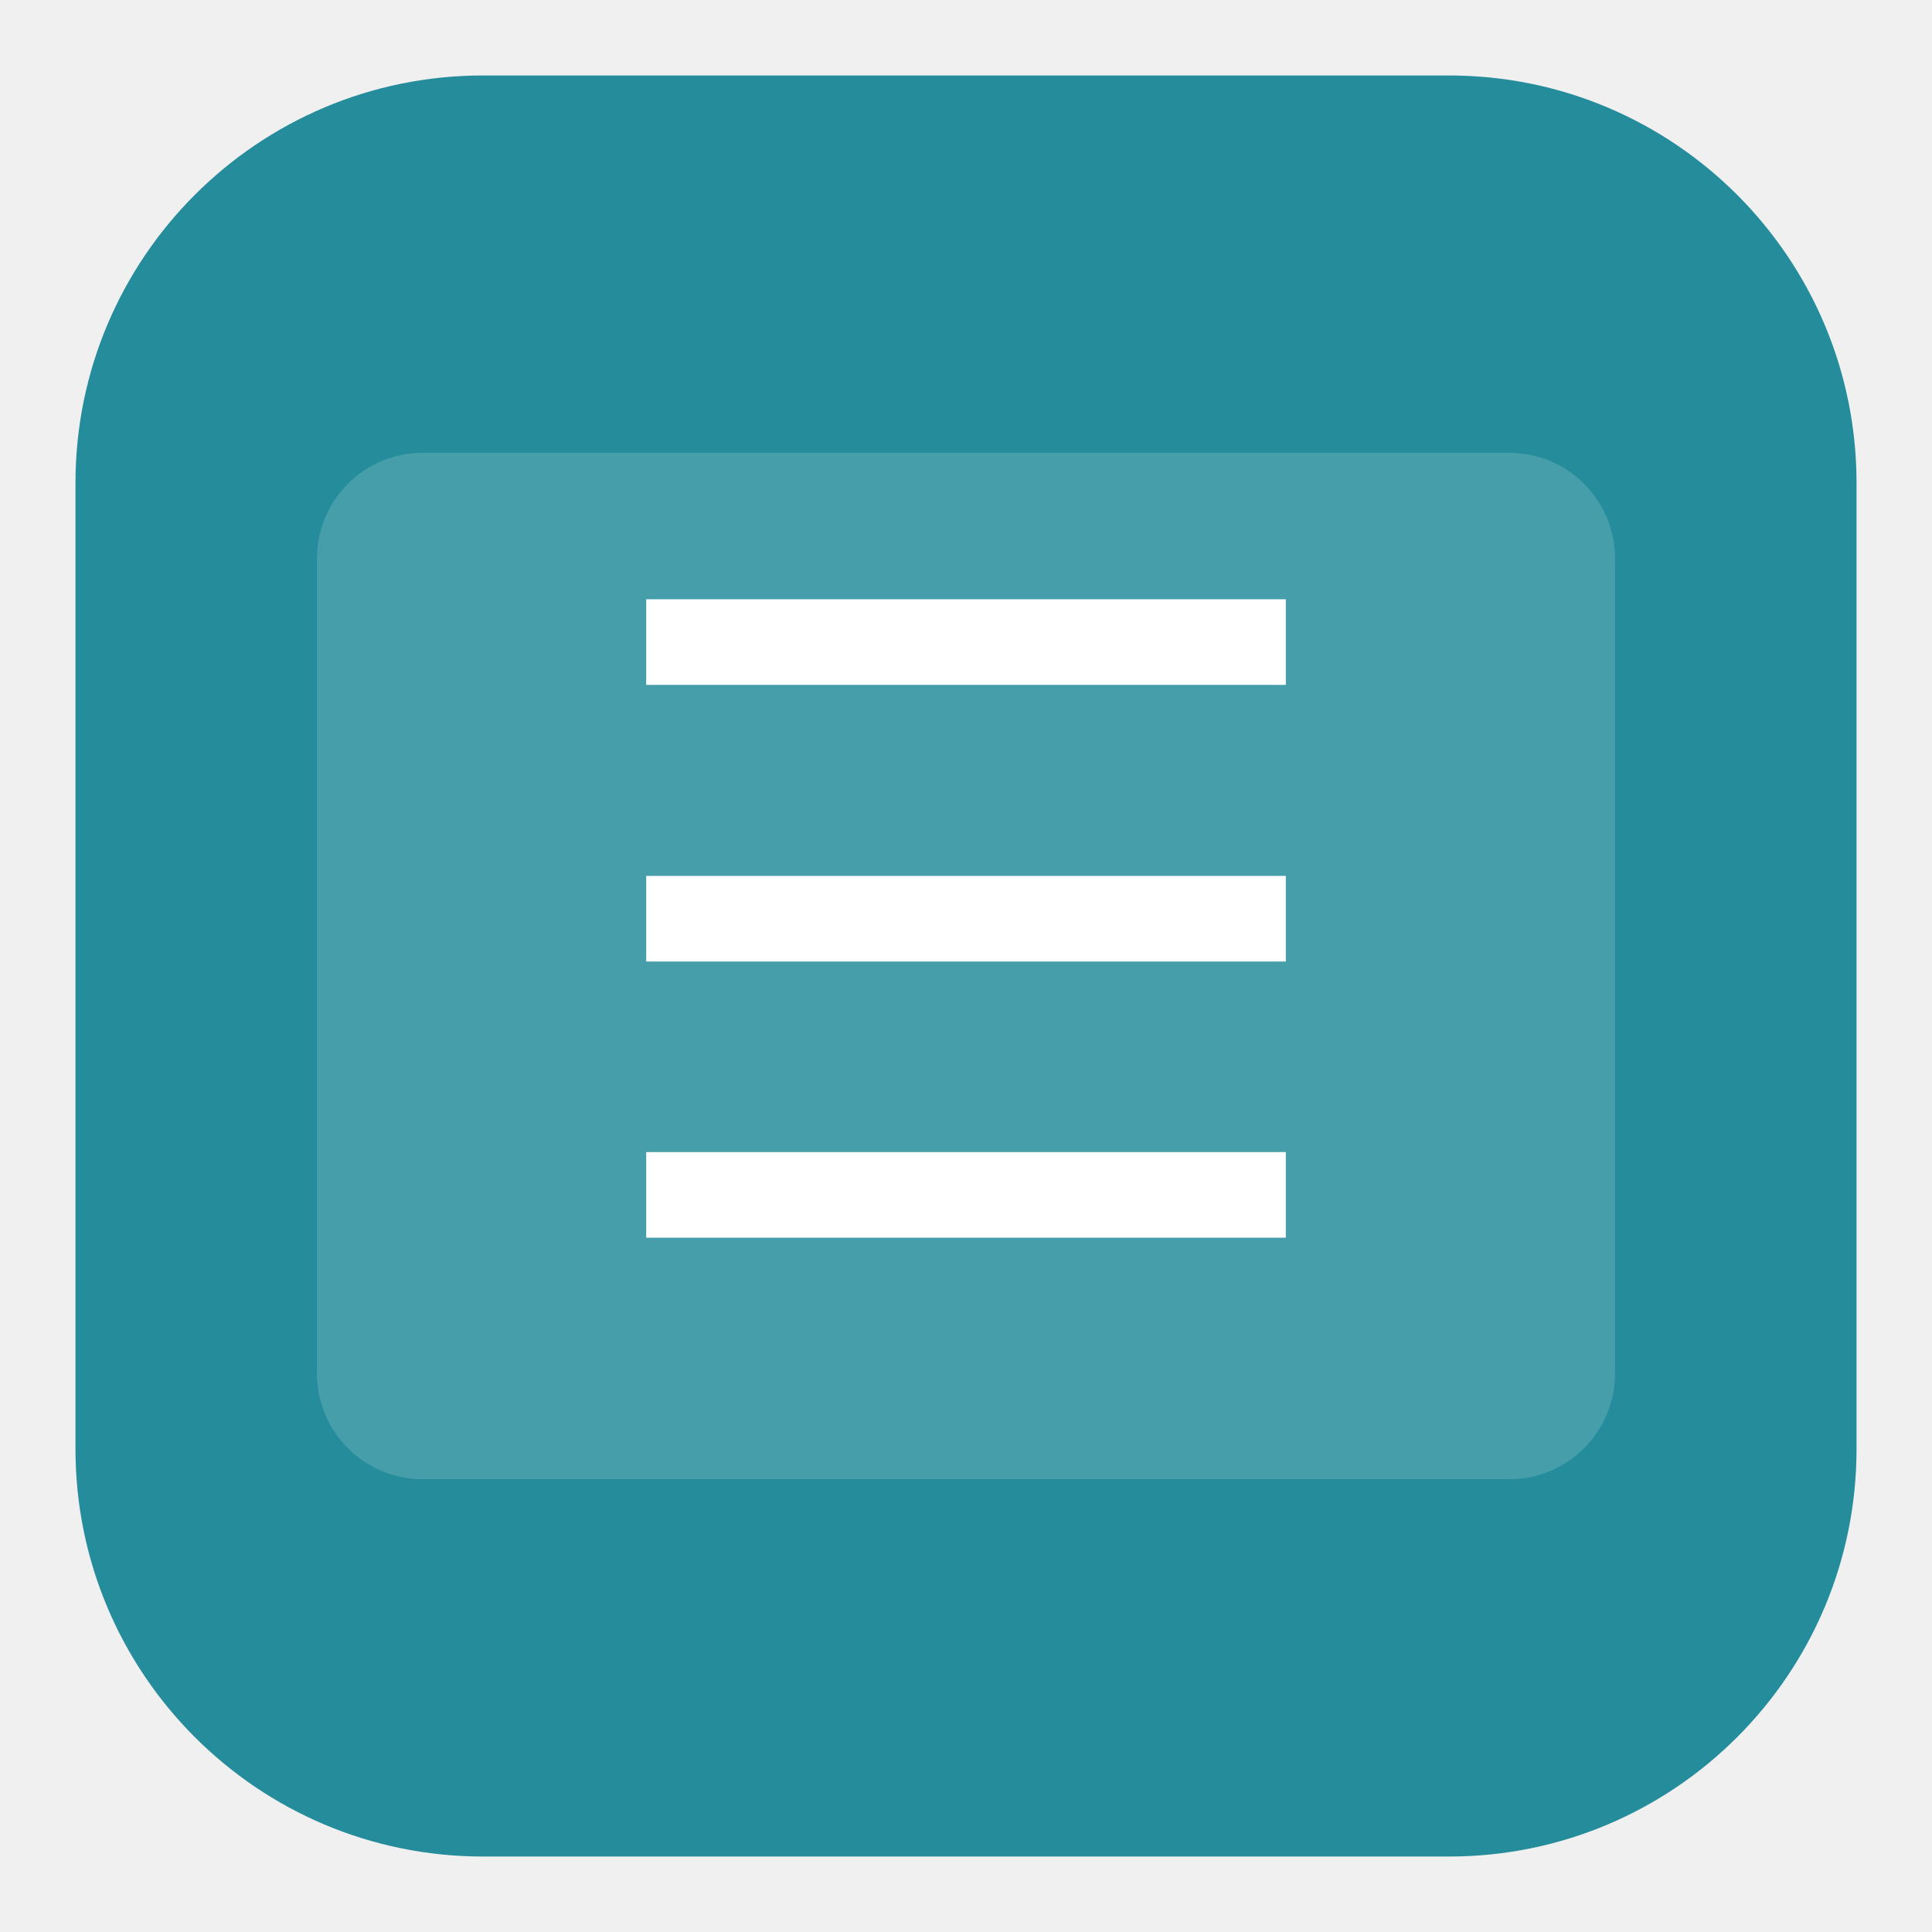
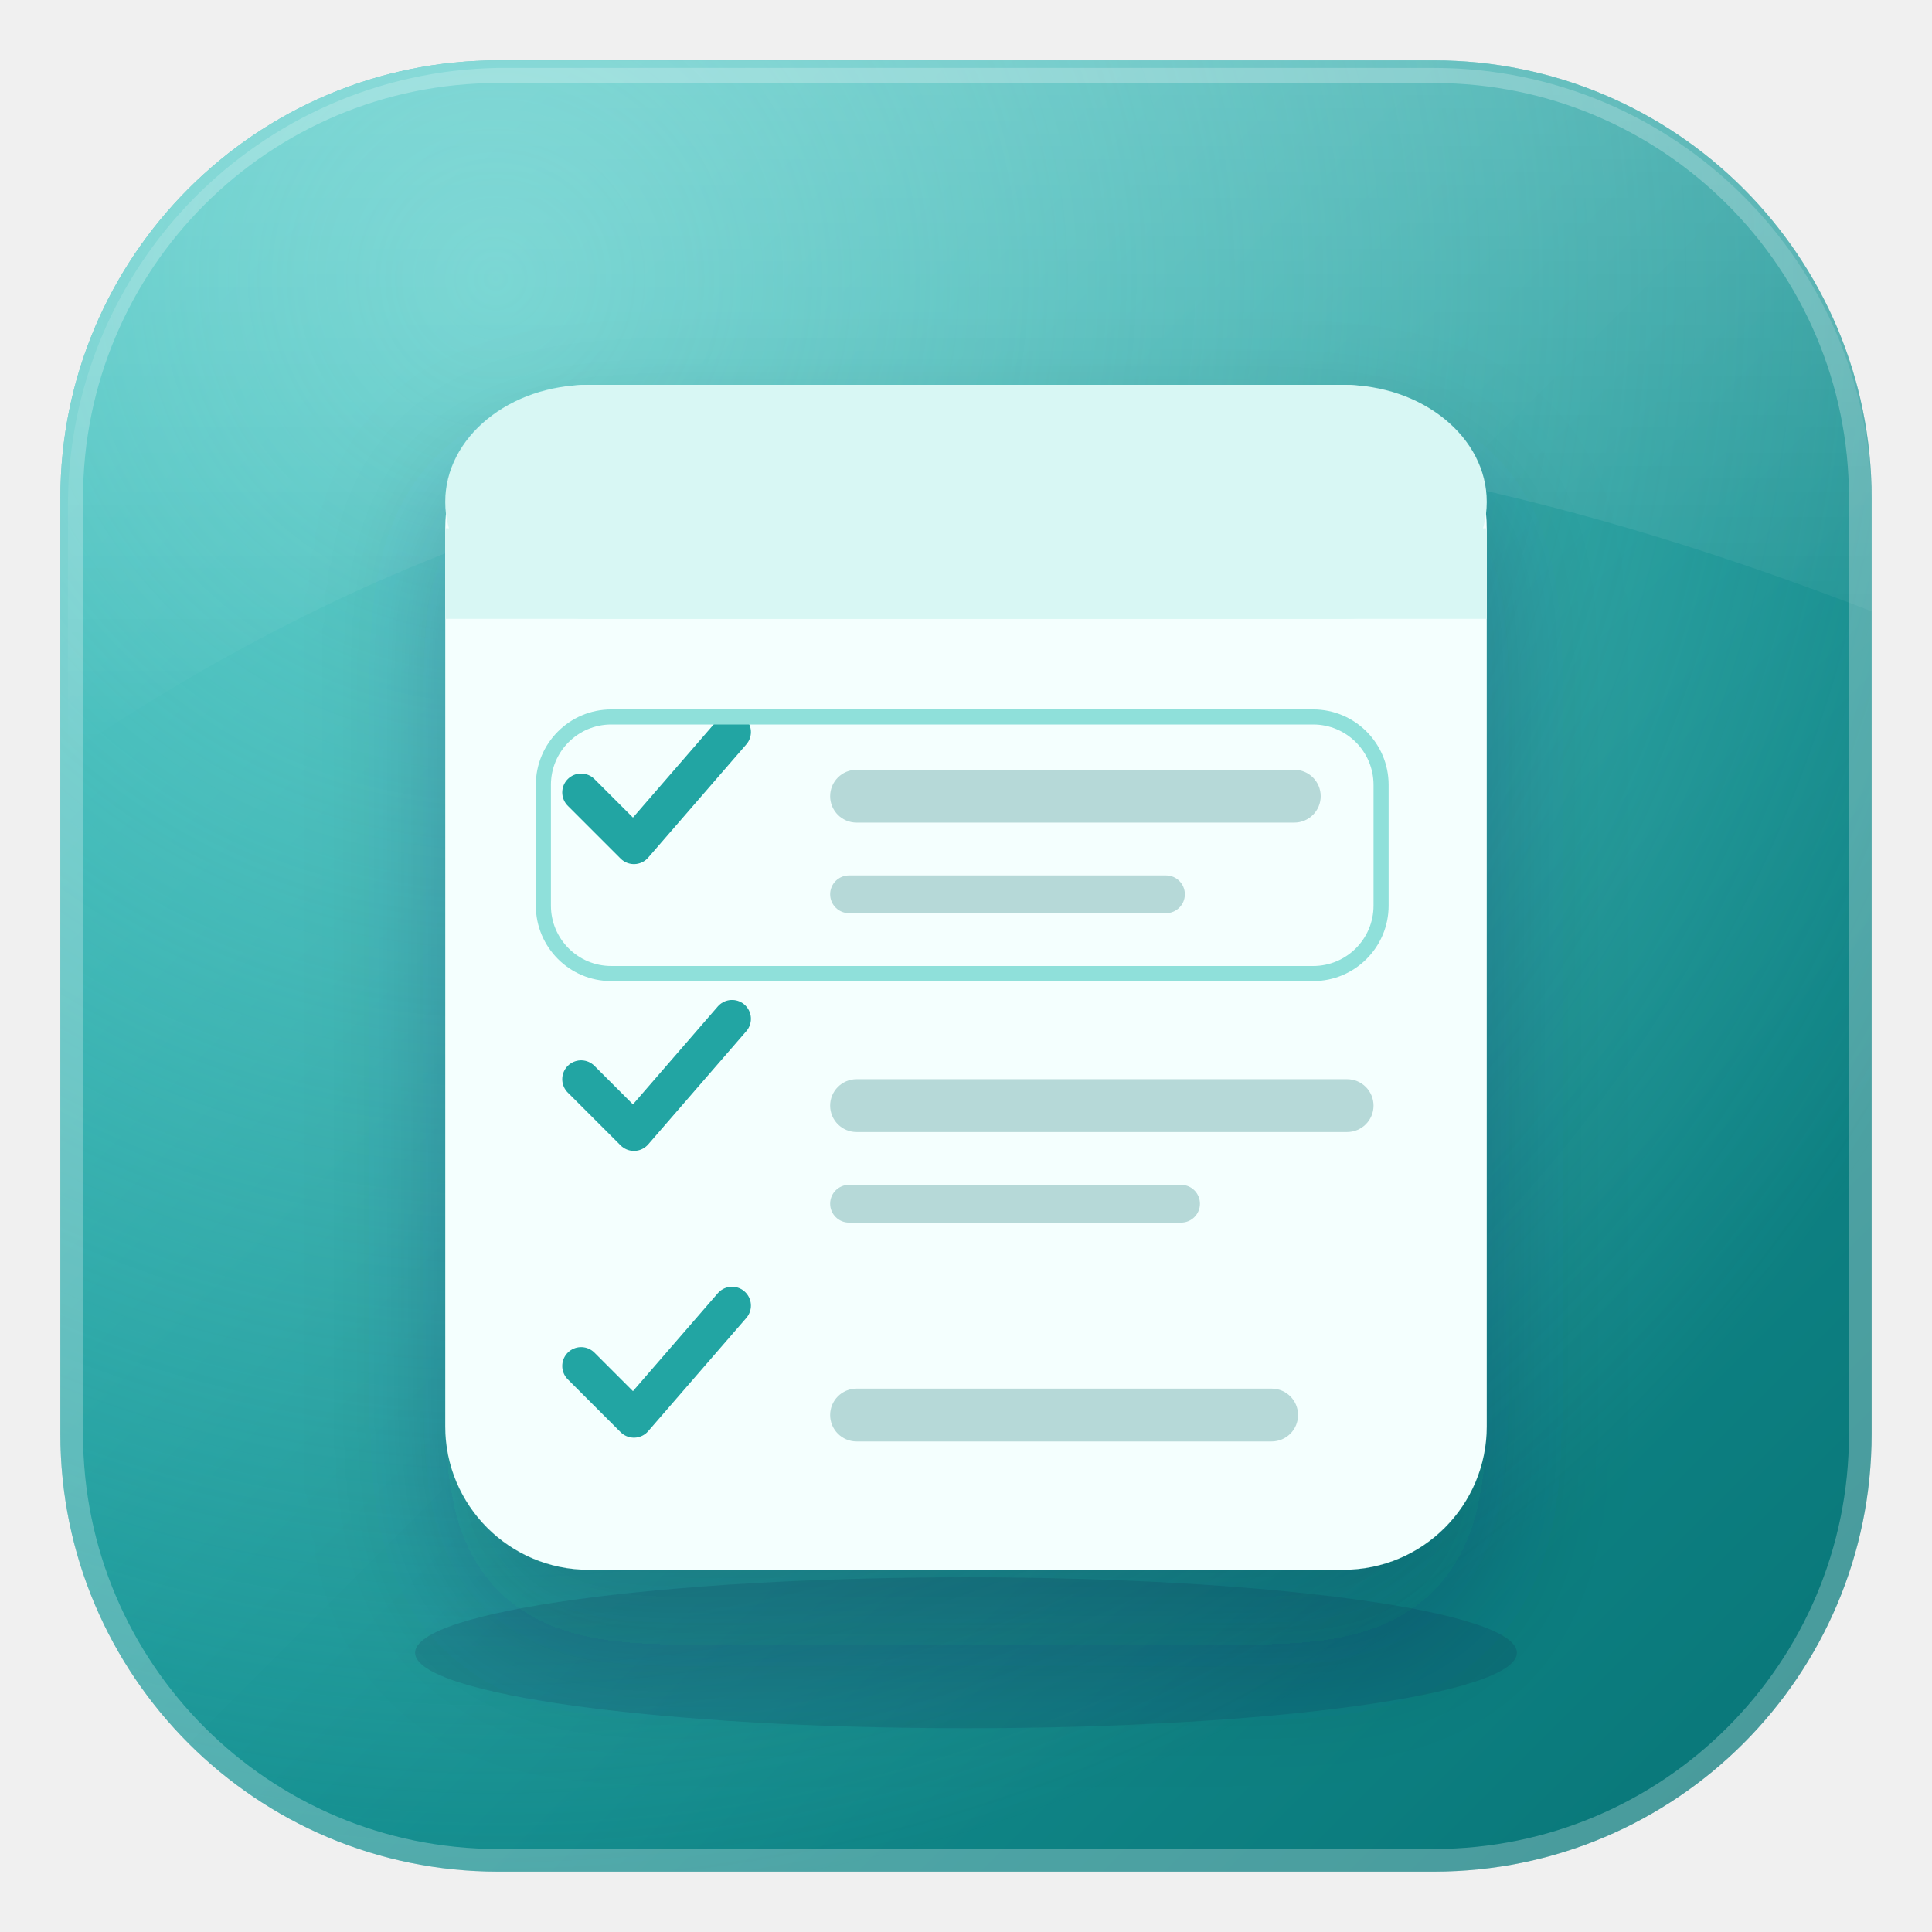
- <svg xmlns="http://www.w3.org/2000/svg" width="128" height="128" viewBox="0 0 128 128" role="img" aria-label="Brightdesk Lists app icon">
-   <rect x="5" y="5" width="118" height="118" rx="27" fill="#258C9B" />
-   <path d="M28 30h72a7 7 0 0 1 7 7v54a7 7 0 0 1-7 7H28a7 7 0 0 1-7-7V37a7 7 0 0 1 7-7z" fill="#fff" opacity=".16" />
-   <text x="64" y="82" text-anchor="middle" font-family="Arial,sans-serif" font-size="58" font-weight="700" fill="#fff">☰</text>
+ <svg xmlns="http://www.w3.org/2000/svg" width="256" height="256" viewBox="0 0 256 256" role="img" aria-labelledby="title desc">
+   <defs>
+     <linearGradient id="bg" x1="0" y1="0" x2="1" y2="1">
+       <stop offset="0" stop-color="#21AFAF" />
+       <stop offset="1" stop-color="#087476" />
+     </linearGradient>
+     <radialGradient id="light" cx="24%" cy="12%" r="90%">
+       <stop offset="0" stop-color="#8CE7E2" stop-opacity=".65" />
+       <stop offset="1" stop-color="#8CE7E2" stop-opacity="0" />
+     </radialGradient>
+     <linearGradient id="glass" x1="0" y1="0" x2="0" y2="1">
+       <stop offset="0" stop-color="#fff" stop-opacity=".21" />
+       <stop offset="1" stop-color="#fff" stop-opacity="0" />
+     </linearGradient>
+     <filter id="shadow" x="-30%" y="-30%" width="160%" height="180%">
+       <feDropShadow dx="0" dy="10" stdDeviation="9" flood-color="#10234A" flood-opacity=".24" />
+     </filter>
+   </defs>
+   <rect x="8" y="8" width="240" height="240" rx="58" fill="url(#bg)" />
+   <rect x="8" y="8" width="240" height="240" rx="58" fill="url(#light)" />
+   <path d="M66 9h124a58 58 0 0 1 58 58v14C173 52 93 43 9 100V67A58 58 0 0 1 66 9z" fill="url(#glass)" />
+   <rect x="9.5" y="9.5" width="237" height="237" rx="56.5" fill="none" stroke="#fff" stroke-opacity=".26" stroke-width="3" />
+   <ellipse cx="128" cy="219" rx="73" ry="10" fill="#10234A" opacity=".15" />
+   <g filter="url(#shadow)">
+     <rect x="59" y="51" width="138" height="157" rx="19" fill="#F4FFFE" />
+     <rect x="59" y="51" width="138" height="31" rx="19" fill="#D8F7F4" />
+     <path d="M59 70h138v12H59z" fill="#D8F7F4" />
+     <g fill="none" stroke="#20A5A3" stroke-width="5" stroke-linecap="round" stroke-linejoin="round">
+       <path d="m77 105 7 7 13-15m-20 46 7 7 13-15m-20 46 7 7 13-15" />
+     </g>
+     <g fill="#B6D9D8">
+       <rect x="110" y="102" width="65" height="7" rx="3.5" />
+       <rect x="110" y="116" width="47" height="5" rx="2.5" />
+       <rect x="110" y="143" width="72" height="7" rx="3.5" />
+       <rect x="110" y="157" width="49" height="5" rx="2.5" />
+       <rect x="110" y="184" width="62" height="7" rx="3.5" />
+     </g>
+     <rect x="72" y="95" width="111" height="34" rx="9" fill="none" stroke="#8FE0DA" stroke-width="2" />
+   </g>
</svg>
